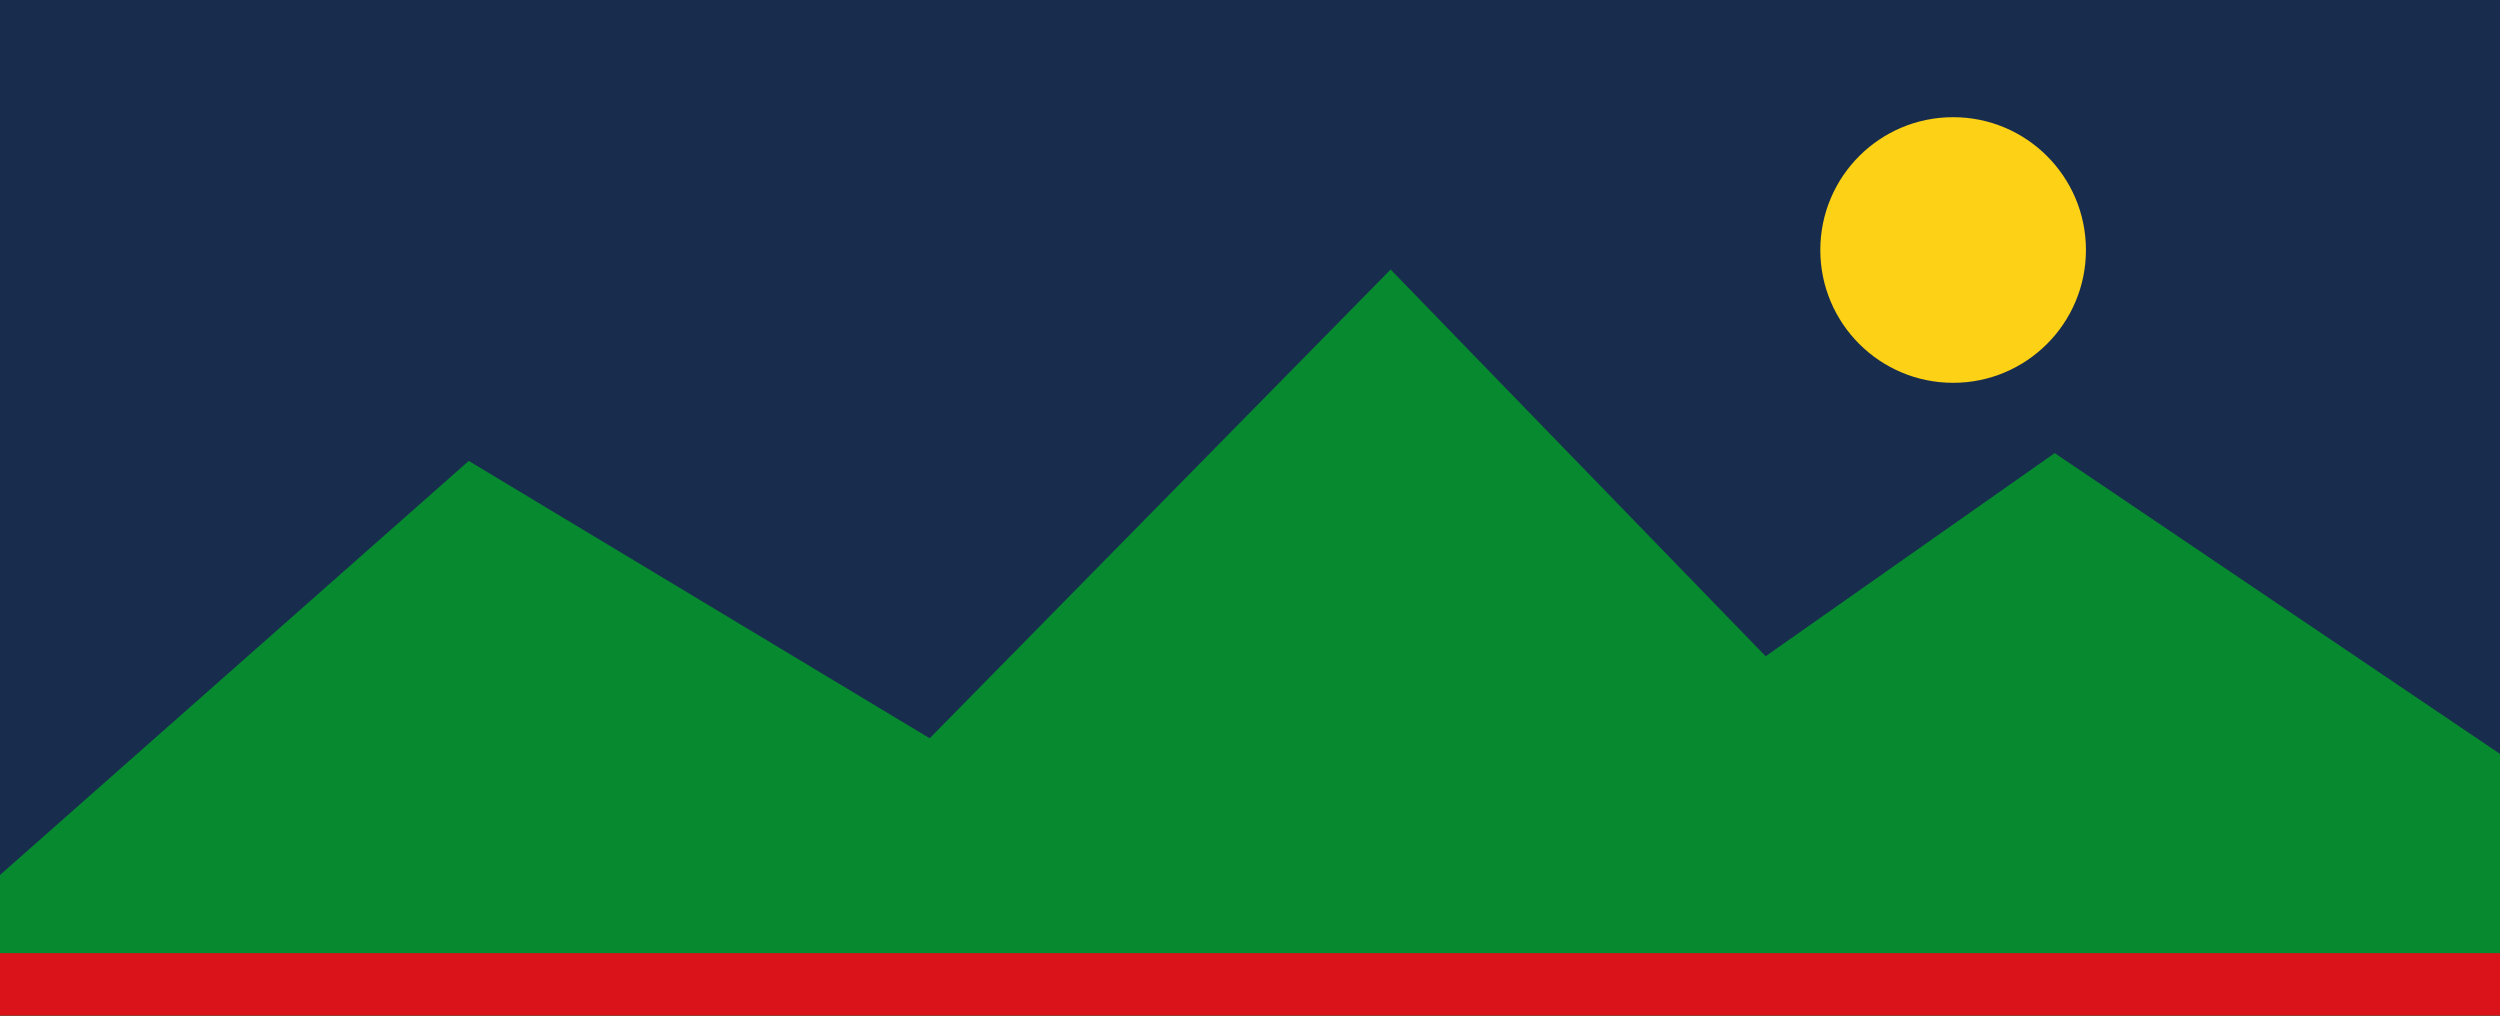
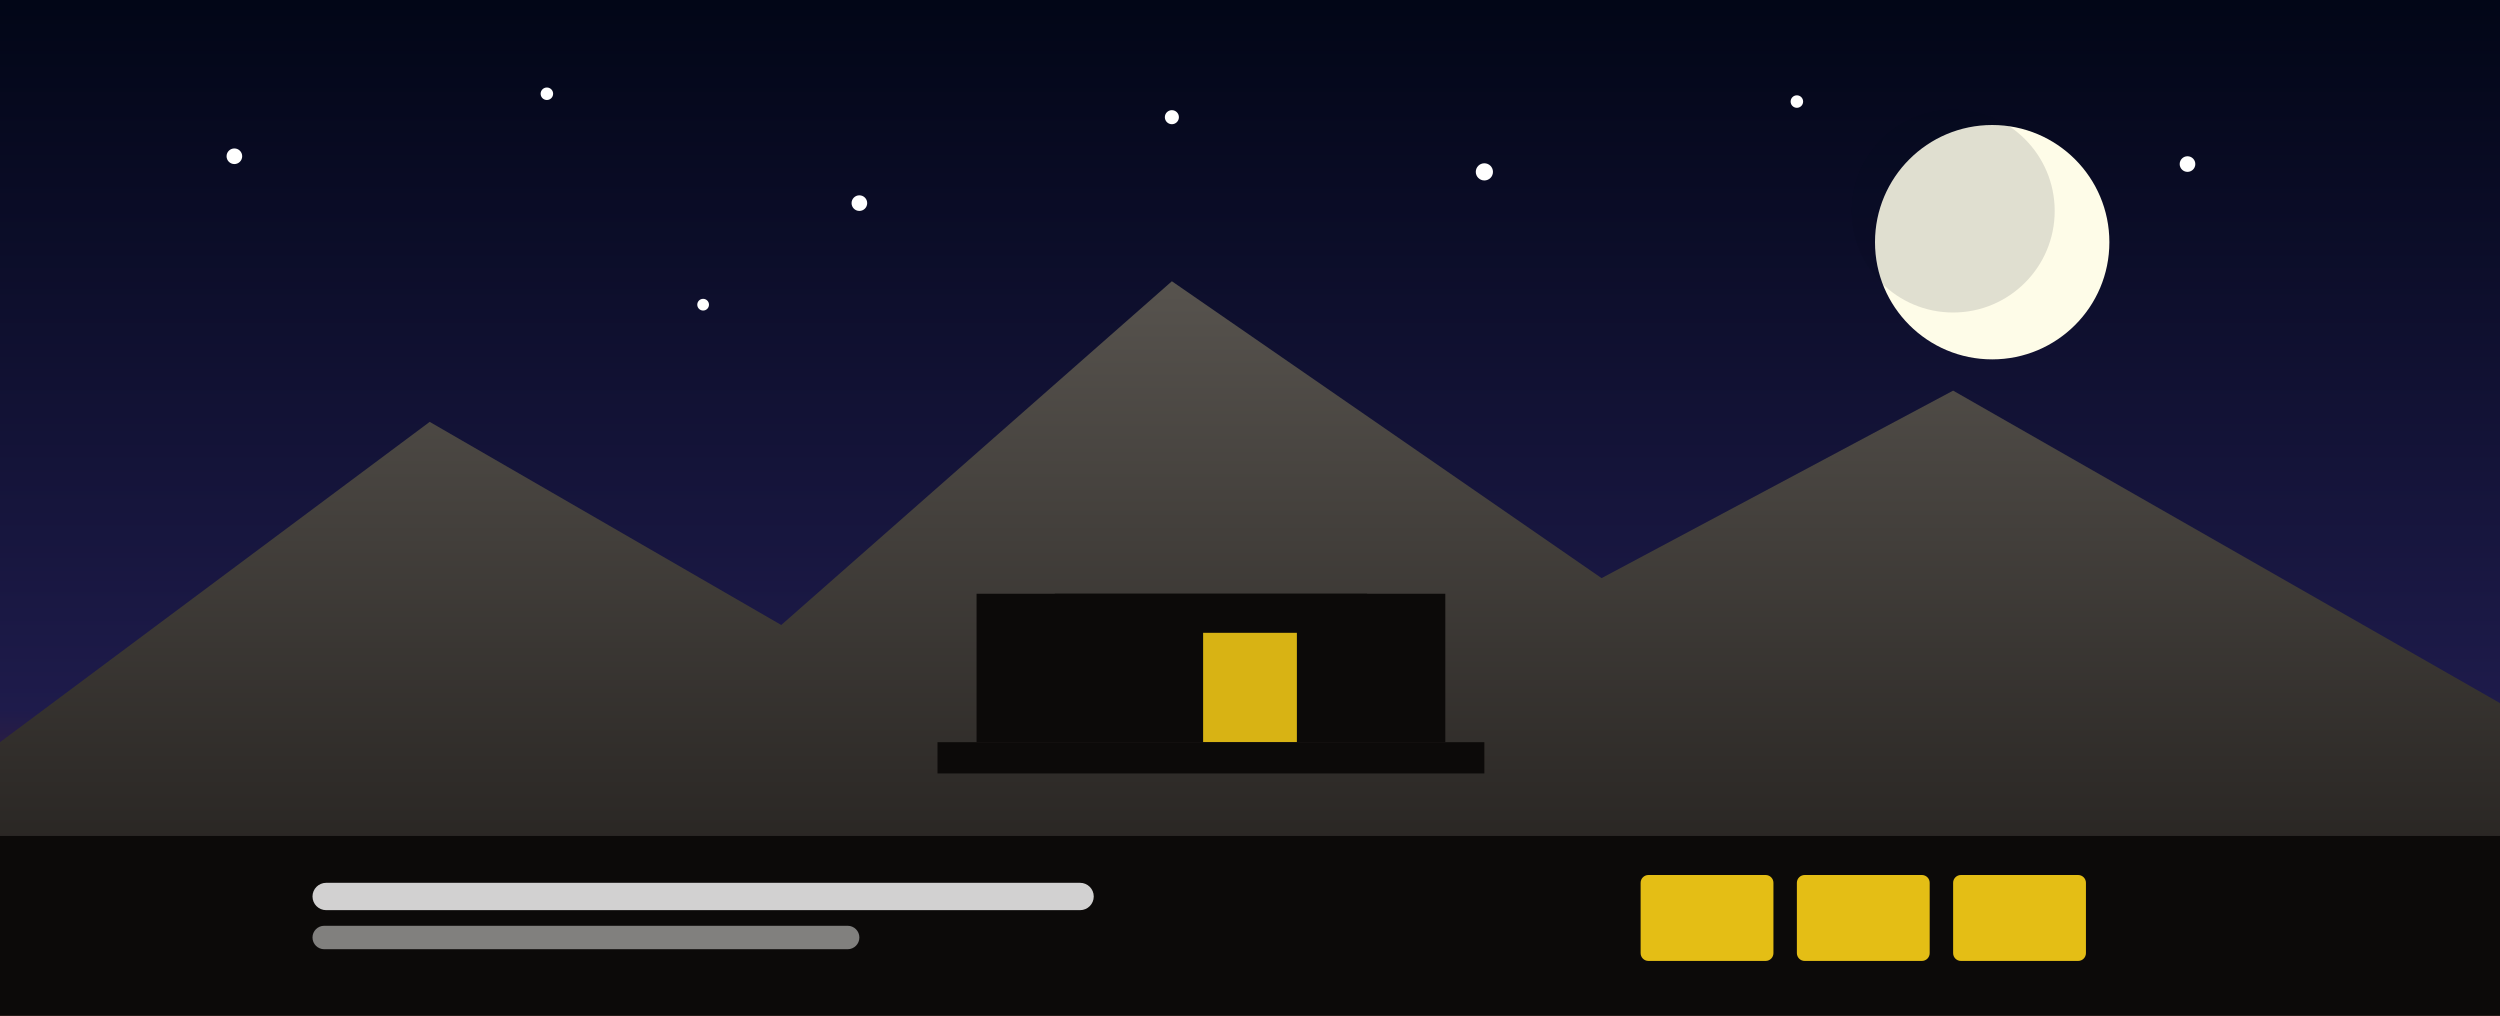
<svg xmlns="http://www.w3.org/2000/svg" viewBox="0 0 640 260">
-   <rect width="640" height="260" fill="#182d4d" />
-   <circle cx="500" cy="64" r="34" fill="#fcd116" />
-   <path d="M0 224 120 118l118 71 118-120 96 99 74-52 114 77v67H0z" fill="#078930" />
-   <path d="M0 244h640v16H0z" fill="#da121a" />
+   <defs>
+     <linearGradient id="nsky" x1="0" y1="0" x2="0" y2="1">
+       <stop offset="0" stop-color="#020617" />
+       <stop offset=".7" stop-color="#1e1b4b" />
+       <stop offset="1" stop-color="#7c2d12" />
+     </linearGradient>
+     <linearGradient id="nm" x1="0" y1="0" x2="0" y2="1">
+       <stop offset="0" stop-color="#57534e" />
+       <stop offset="1" stop-color="#1c1917" />
+     </linearGradient>
+   </defs>
+   <rect width="640" height="260" fill="url(#nsky)" />
+   <g fill="#fff">
+     <circle cx="60" cy="40" r="2" />
+     <circle cx="140" cy="24" r="1.6" />
+     <circle cx="220" cy="52" r="2" />
+     <circle cx="300" cy="30" r="1.8" />
+     <circle cx="380" cy="44" r="2.2" />
+     <circle cx="460" cy="26" r="1.6" />
+     <circle cx="560" cy="42" r="2" />
+     <circle cx="500" cy="70" r="1.5" />
+     <circle cx="180" cy="78" r="1.5" />
+   </g>
+   <circle cx="510" cy="62" r="30" fill="#fefce8" />
+   <circle cx="500" cy="54" r="26" fill="#020617" opacity=".12" />
+   <path d="M0 190 110 108l90 52 100-88 110 76 90-48 140 80v80H0z" fill="url(#nm)" />
+   <g fill="#0c0a09">
+     <path d="M250 190v-38h120v38z" />
+     <path d="M270 152h80l-12 14h-56z" />
+     <rect x="308" y="162" width="24" height="28" fill="#fcd116" opacity=".85" />
+     <path d="M240 190h140v8H240z" />
+   </g>
+   <path d="M0 214h640v46H0z" fill="#0c0a09" />
+   <rect x="80" y="226" width="200" height="7" rx="3.5" fill="#f5f5f4" opacity=".85" />
+   <rect x="80" y="237" width="140" height="6" rx="3" fill="#f5f5f4" opacity=".5" />
+   <g fill="#fcd116" opacity=".9">
+     <rect x="420" y="224" width="34" height="22" rx="2" />
+     <rect x="460" y="224" width="34" height="22" rx="2" />
+     <rect x="500" y="224" width="34" height="22" rx="2" />
+   </g>
</svg>
